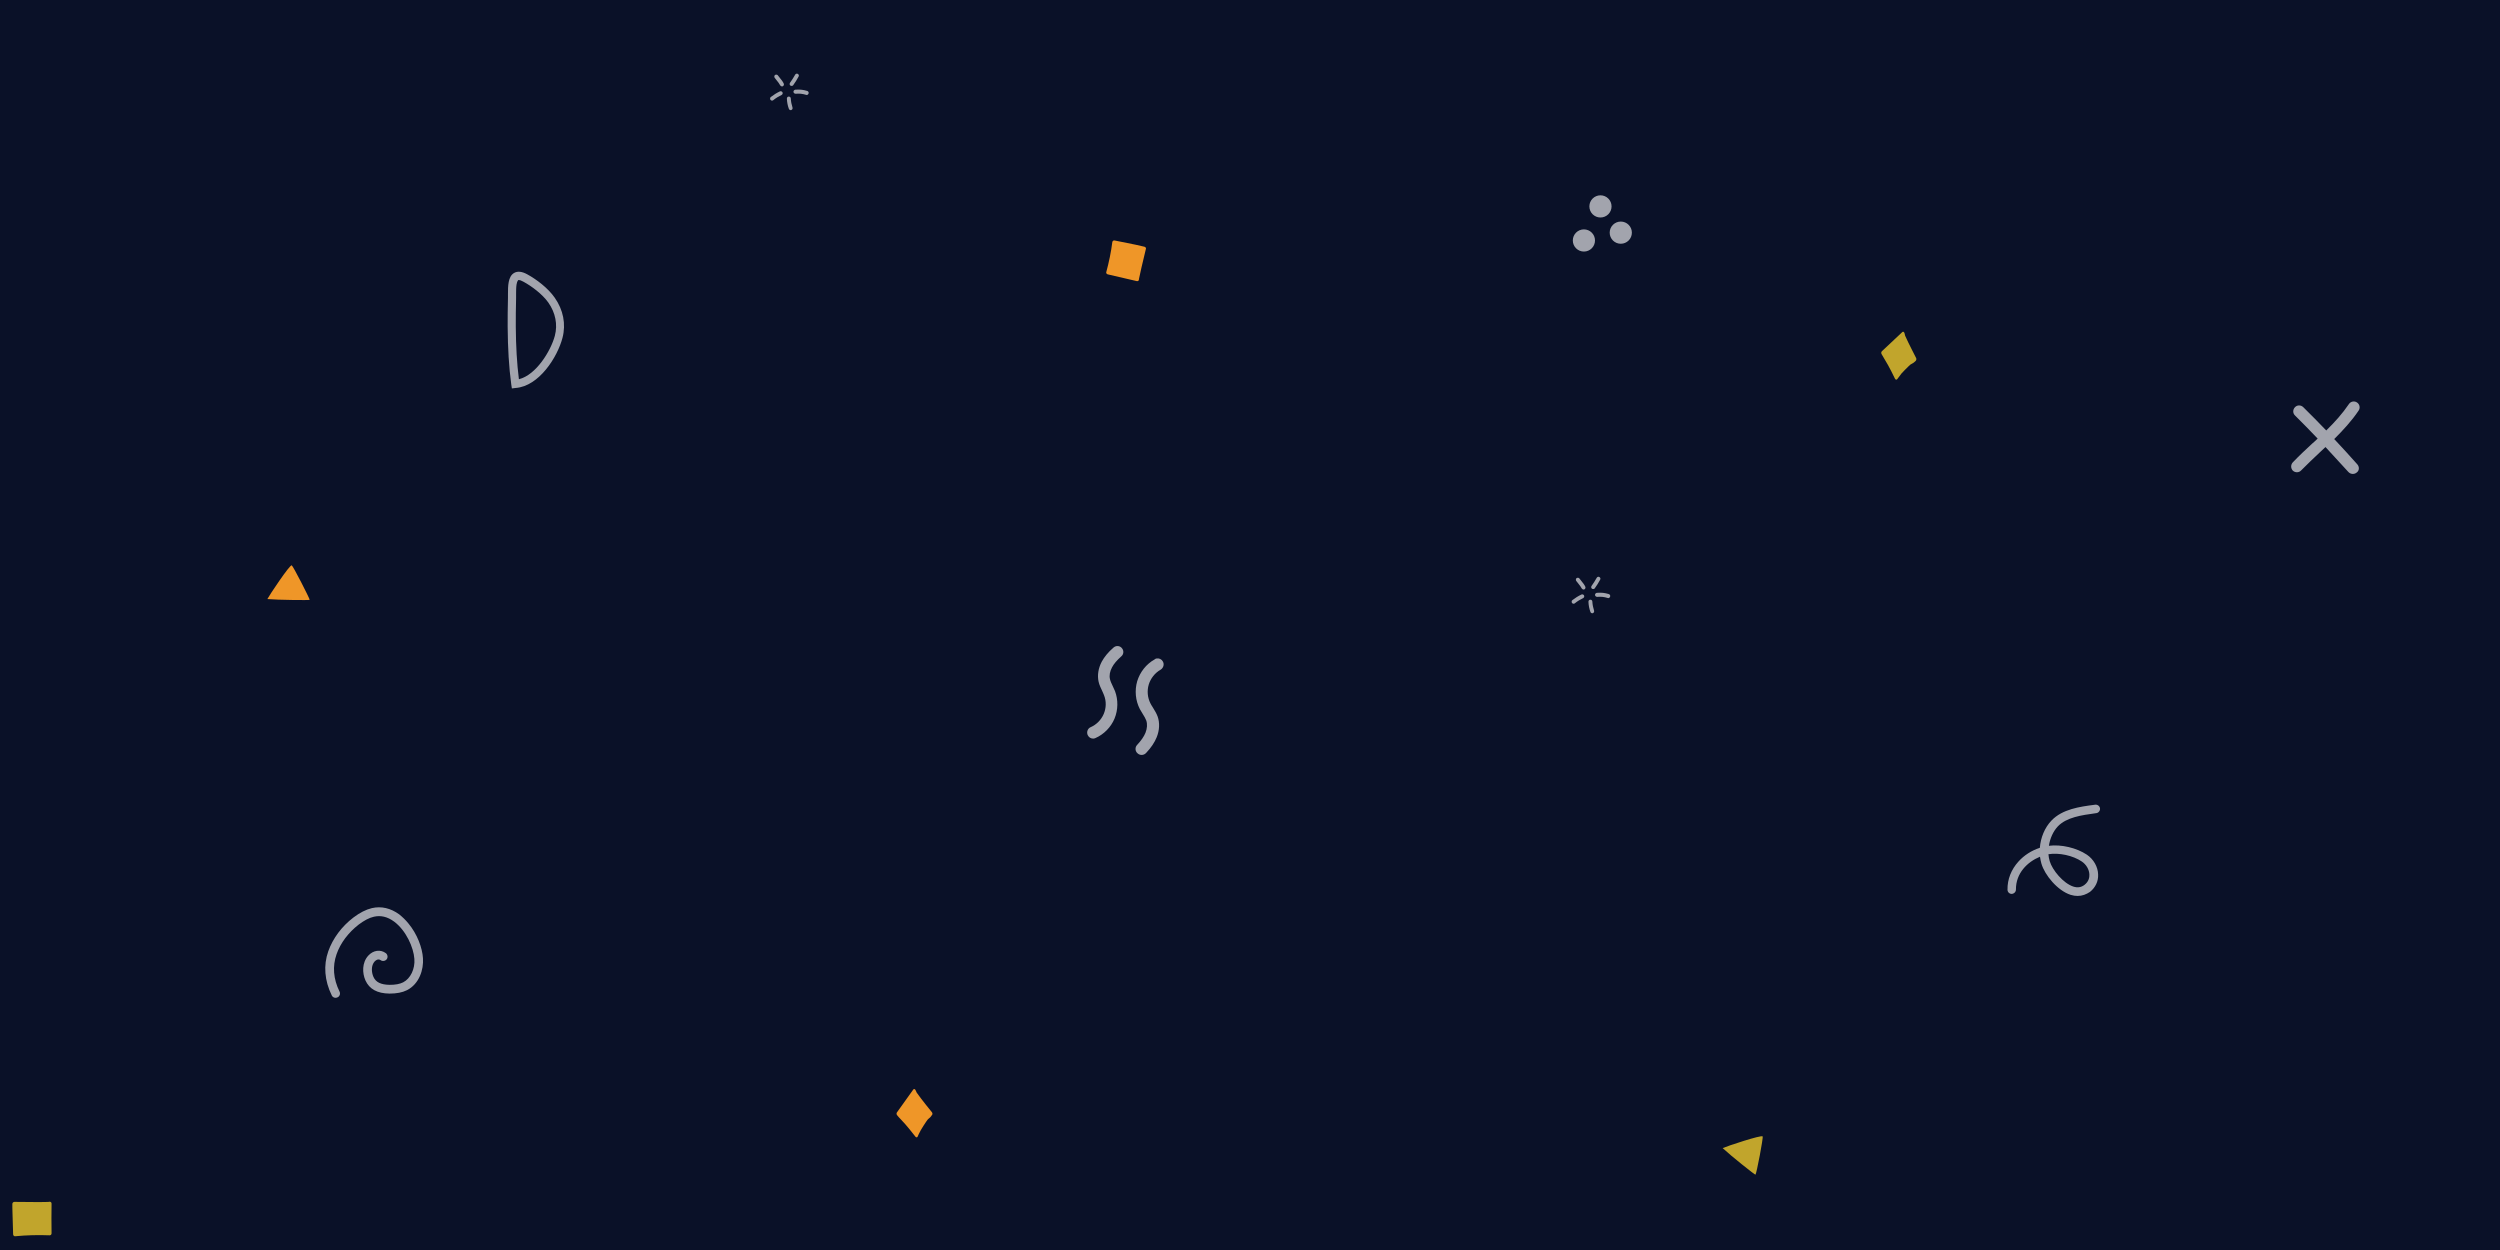
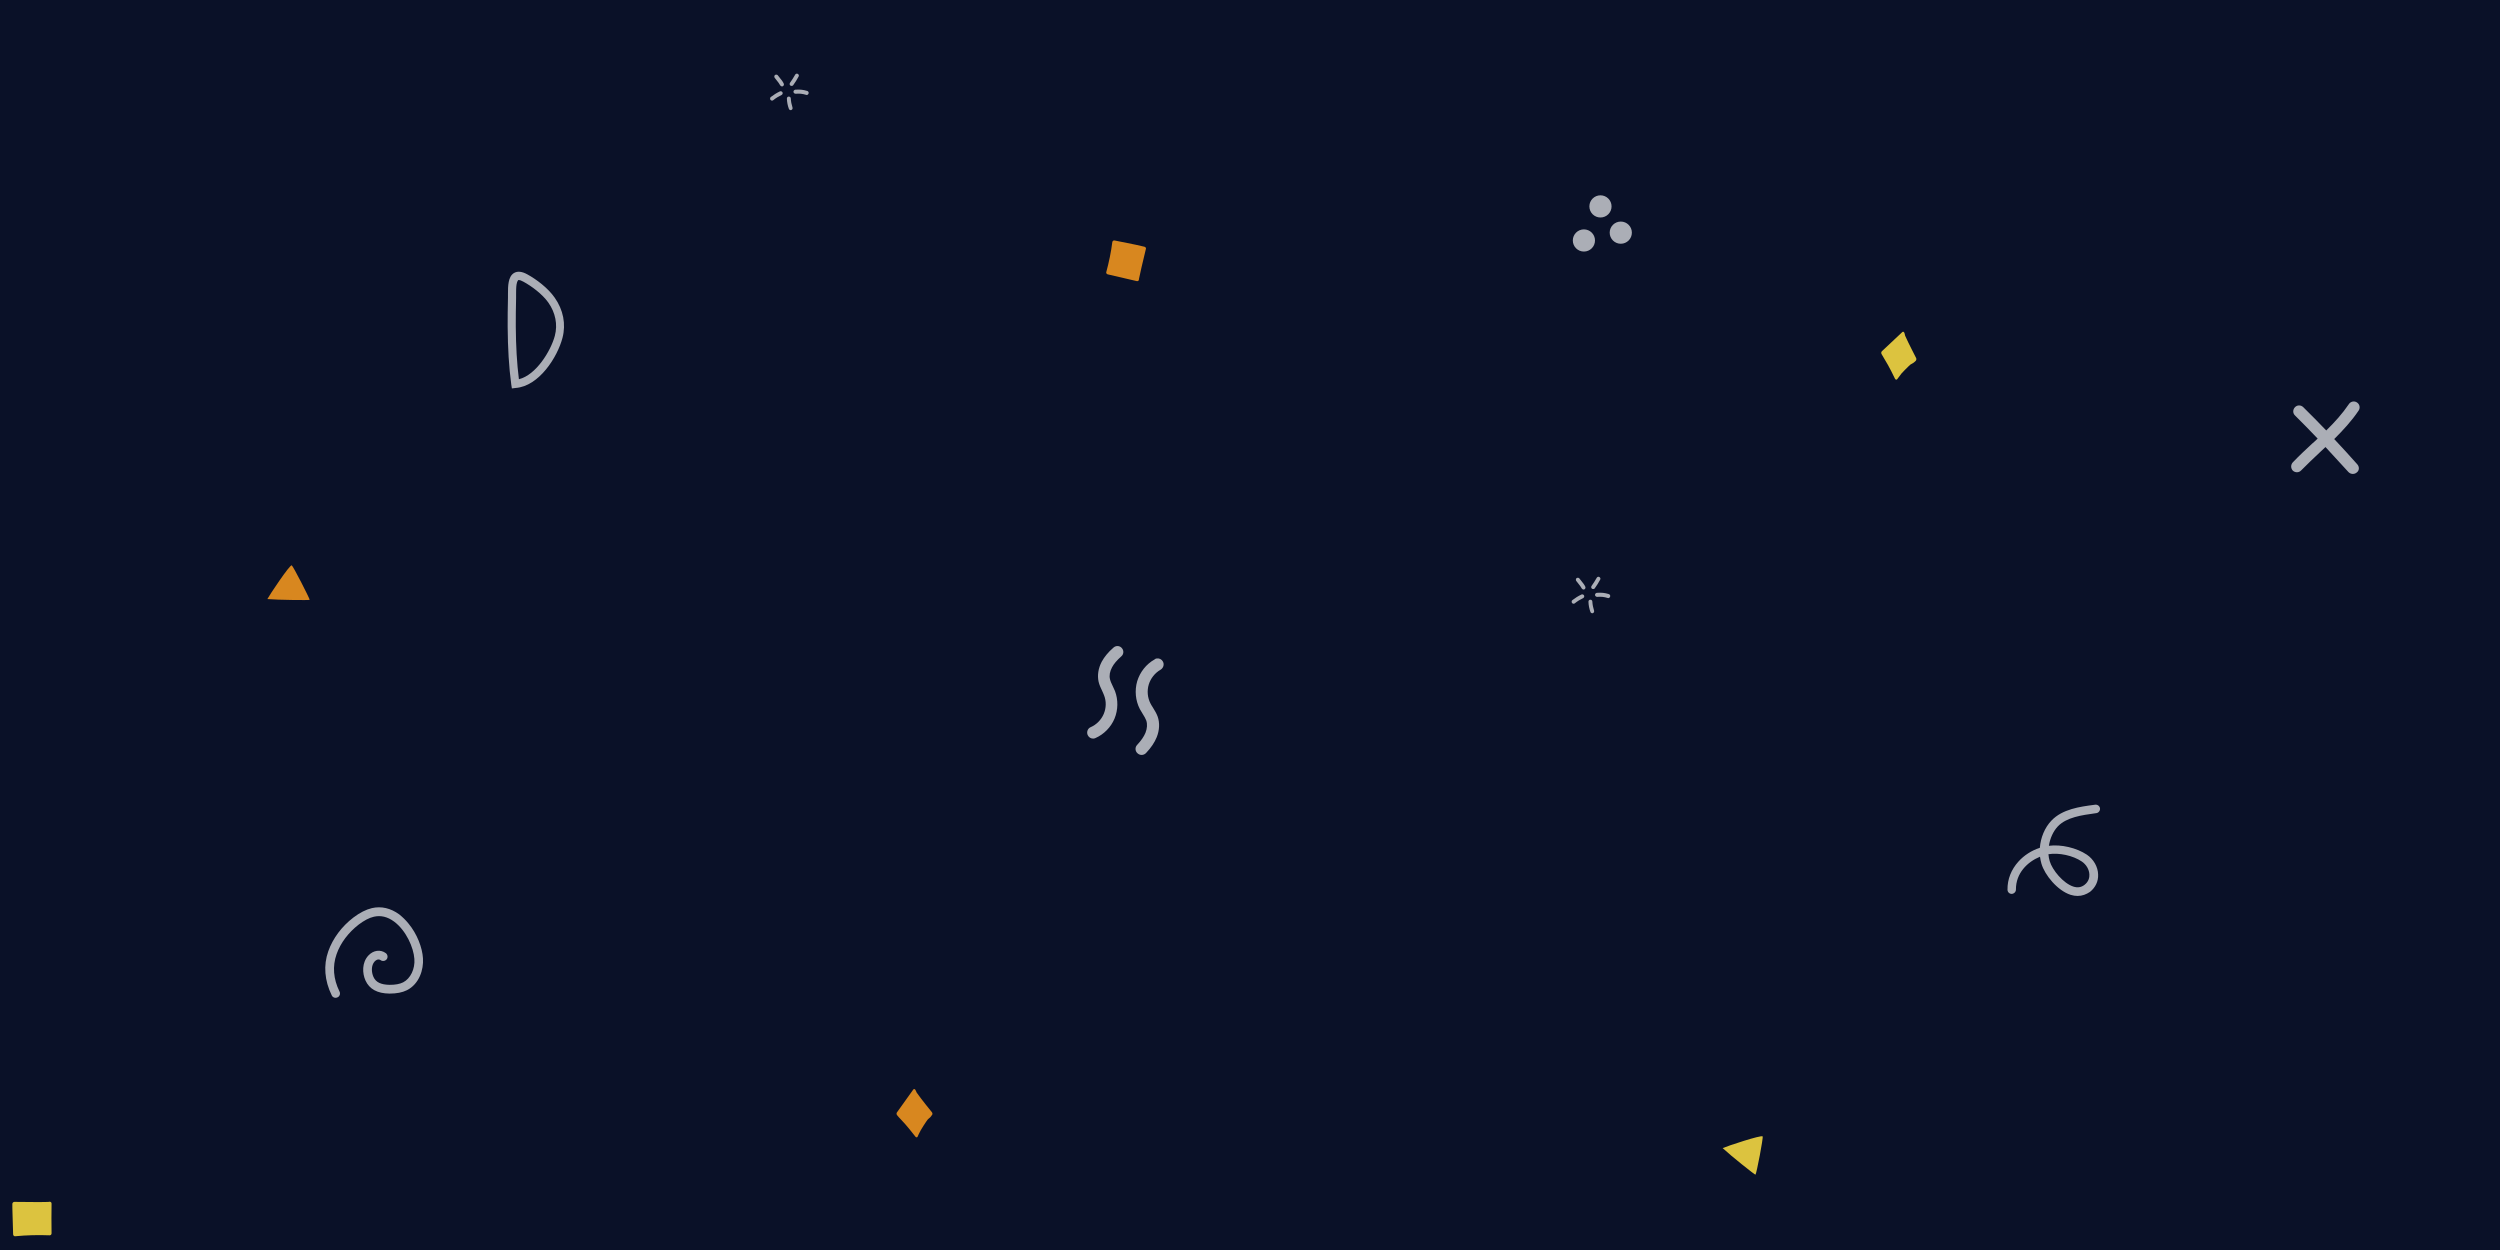
- <svg xmlns="http://www.w3.org/2000/svg" width="1084" height="542" viewBox="0 0 1600 800">
+ <svg xmlns="http://www.w3.org/2000/svg" width="1126" height="563" viewBox="0 0 1600 800">
  <rect fill="#0A1128" width="1600" height="800" />
-   <path fill="#C1A52C" d="M1102.5 734.8c2.5-1.2 24.8-8.6 25.6-7.5.5.7-3.9 23.8-4.6 24.5C1123.3 752.1 1107.5 739.5 1102.5 734.8zM1226.3 229.1c0-.1-4.9-9.4-7-14.2-.1-.3-.3-1.1-.4-1.6-.1-.4-.3-.7-.6-.9-.3-.2-.6-.1-.8.1l-13.1 12.3c0 0 0 0 0 0-.2.2-.3.5-.4.8 0 .3 0 .7.2 1 .1.1 1.4 2.5 2.1 3.6 2.4 3.7 6.5 12.1 6.5 12.2.2.3.4.5.7.6.3 0 .5-.1.7-.3 0 0 1.8-2.5 2.7-3.6 1.5-1.6 3-3.2 4.6-4.7 1.2-1.2 1.6-1.4 2.1-1.6.5-.3 1.1-.5 2.5-1.9C1226.5 230.4 1226.6 229.6 1226.3 229.1zM33 770.3C33 770.3 33 770.3 33 770.3c0-.7-.5-1.2-1.2-1.2-.1 0-.3 0-.4.1-1.6.2-14.3.1-22.2 0-.3 0-.6.1-.9.4-.2.2-.4.5-.4.9 0 .2 0 4.9.1 5.9l.4 13.6c0 .3.2.6.4.9.2.2.5.3.8.3 0 0 .1 0 .1 0 7.3-.7 14.7-.9 22-.6.3 0 .7-.1.9-.3.2-.2.4-.6.4-.9C32.9 783.3 32.9 776.2 33 770.3z" />
-   <path fill="#EF9628" d="M171.1 383.4c1.3-2.5 14.3-22 15.6-21.6.8.3 11.5 21.2 11.5 22.1C198.1 384.2 177.9 384 171.1 383.4zM596.4 711.8c-.1-.1-6.7-8.2-9.7-12.5-.2-.3-.5-1-.7-1.5-.2-.4-.4-.7-.7-.8-.3-.1-.6 0-.8.3L574 712c0 0 0 0 0 0-.2.2-.2.5-.2.9 0 .3.2.7.4.9.1.1 1.8 2.2 2.8 3.1 3.1 3.1 8.8 10.5 8.9 10.6.2.3.5.4.8.4.3 0 .5-.2.6-.5 0 0 1.2-2.8 2-4.1 1.1-1.9 2.3-3.7 3.5-5.5.9-1.4 1.3-1.7 1.7-2 .5-.4 1-.7 2.1-2.4C596.9 713.1 596.8 712.3 596.4 711.8zM727.5 179.9C727.5 179.9 727.5 179.9 727.5 179.9c.6.2 1.3-.2 1.4-.8 0-.1 0-.2 0-.4.2-1.4 2.8-12.6 4.5-19.5.1-.3 0-.6-.2-.8-.2-.3-.5-.4-.8-.5-.2 0-4.7-1.1-5.7-1.3l-13.4-2.7c-.3-.1-.7 0-.9.2-.2.2-.4.4-.5.6 0 0 0 .1 0 .1-.8 6.5-2.2 13.1-3.9 19.4-.1.3 0 .6.2.9.2.3.5.4.8.5C714.8 176.9 721.7 178.5 727.5 179.9zM728.5 178.1c-.1-.1-.2-.2-.4-.2C728.3 177.9 728.4 178 728.5 178.1z" />
-   <g fill-opacity="0.62" fill="#FFF">
+   <path fill="#DCC33F" d="M1102.5 734.8c2.5-1.2 24.8-8.6 25.6-7.5.5.7-3.9 23.8-4.6 24.5C1123.3 752.1 1107.5 739.5 1102.5 734.8zM1226.3 229.1c0-.1-4.9-9.4-7-14.2-.1-.3-.3-1.1-.4-1.6-.1-.4-.3-.7-.6-.9-.3-.2-.6-.1-.8.1l-13.1 12.3c0 0 0 0 0 0-.2.2-.3.5-.4.8 0 .3 0 .7.2 1 .1.1 1.4 2.5 2.1 3.6 2.4 3.7 6.5 12.1 6.5 12.2.2.3.4.5.7.6.3 0 .5-.1.7-.3 0 0 1.8-2.5 2.7-3.6 1.5-1.6 3-3.2 4.6-4.7 1.2-1.2 1.6-1.4 2.1-1.6.5-.3 1.1-.5 2.5-1.9C1226.5 230.4 1226.6 229.6 1226.3 229.1zM33 770.3C33 770.3 33 770.3 33 770.3c0-.7-.5-1.2-1.2-1.2-.1 0-.3 0-.4.1-1.6.2-14.3.1-22.2 0-.3 0-.6.1-.9.4-.2.2-.4.5-.4.9 0 .2 0 4.9.1 5.9l.4 13.6c0 .3.2.6.4.9.2.2.5.3.8.3 0 0 .1 0 .1 0 7.3-.7 14.7-.9 22-.6.3 0 .7-.1.9-.3.2-.2.4-.6.4-.9C32.9 783.3 32.9 776.2 33 770.3z" />
+   <path fill="#D8871F" d="M171.1 383.4c1.3-2.5 14.3-22 15.6-21.6.8.3 11.5 21.2 11.5 22.1C198.1 384.2 177.9 384 171.1 383.4zM596.4 711.8c-.1-.1-6.7-8.2-9.7-12.5-.2-.3-.5-1-.7-1.5-.2-.4-.4-.7-.7-.8-.3-.1-.6 0-.8.3L574 712c0 0 0 0 0 0-.2.2-.2.5-.2.9 0 .3.2.7.4.9.1.1 1.8 2.2 2.8 3.1 3.1 3.1 8.8 10.5 8.9 10.6.2.3.5.4.8.4.3 0 .5-.2.6-.5 0 0 1.2-2.8 2-4.1 1.1-1.9 2.3-3.7 3.5-5.5.9-1.4 1.3-1.7 1.7-2 .5-.4 1-.7 2.1-2.4C596.9 713.1 596.8 712.3 596.4 711.8zM727.5 179.9C727.5 179.9 727.5 179.9 727.5 179.9c.6.2 1.3-.2 1.4-.8 0-.1 0-.2 0-.4.2-1.4 2.8-12.6 4.5-19.5.1-.3 0-.6-.2-.8-.2-.3-.5-.4-.8-.5-.2 0-4.7-1.1-5.7-1.3l-13.4-2.7c-.3-.1-.7 0-.9.2-.2.2-.4.4-.5.6 0 0 0 .1 0 .1-.8 6.5-2.2 13.1-3.9 19.4-.1.3 0 .6.2.9.2.3.5.4.8.5C714.8 176.9 721.7 178.5 727.5 179.9zM728.5 178.1c-.1-.1-.2-.2-.4-.2C728.3 177.9 728.4 178 728.5 178.1z" />
+   <g fill-opacity="0.66" fill="#FFF">
    <path d="M699.6 472.7c-1.5 0-2.8-.8-3.5-2.3-.8-1.9 0-4.2 1.9-5 3.7-1.6 6.8-4.7 8.4-8.5 1.6-3.8 1.7-8.1.2-11.9-.3-.9-.8-1.8-1.2-2.8-.8-1.7-1.8-3.7-2.3-5.9-.9-4.1-.2-8.6 2-12.8 1.7-3.1 4.1-6.1 7.6-9.1 1.6-1.4 4-1.2 5.3.4 1.4 1.6 1.2 4-.4 5.3-2.8 2.5-4.7 4.7-5.9 7-1.4 2.6-1.9 5.3-1.3 7.6.3 1.4 1 2.8 1.7 4.3.5 1.1 1 2.2 1.5 3.3 2.1 5.6 2 12-.3 17.6-2.3 5.5-6.8 10.1-12.3 12.5C700.6 472.6 700.1 472.7 699.6 472.7zM740.4 421.4c1.5-.2 3 .5 3.8 1.9 1.1 1.8.4 4.2-1.4 5.3-3.7 2.1-6.4 5.6-7.6 9.5-1.2 4-.8 8.4 1.1 12.1.4.9 1 1.7 1.6 2.7 1 1.7 2.2 3.5 3 5.7 1.4 4 1.2 8.7-.6 13.2-1.4 3.4-3.5 6.6-6.8 10.1-1.5 1.6-3.9 1.7-5.5.2-1.6-1.4-1.7-3.9-.2-5.4 2.6-2.8 4.3-5.3 5.3-7.7 1.1-2.8 1.3-5.6.5-7.9-.5-1.3-1.3-2.7-2.2-4.1-.6-1-1.3-2.1-1.9-3.2-2.8-5.4-3.4-11.9-1.7-17.8 1.8-5.9 5.8-11 11.2-14C739.4 421.6 739.9 421.4 740.4 421.4zM261.3 590.9c5.7 6.8 9 15.7 9.4 22.4.5 7.3-2.4 16.4-10.2 20.4-3 1.5-6.7 2.2-11.2 2.2-7.9-.1-12.9-2.9-15.4-8.4-2.1-4.7-2.3-11.4 1.8-15.9 3.2-3.5 7.8-4.1 11.2-1.6 1.2.9 1.5 2.7.6 3.9-.9 1.2-2.7 1.5-3.9.6-1.8-1.3-3.6.6-3.8.8-2.4 2.6-2.1 7-.8 9.9 1.5 3.4 4.7 5 10.4 5.1 3.6 0 6.4-.5 8.6-1.6 4.7-2.4 7.7-8.6 7.2-15-.5-7.3-5.3-18.2-13-23.9-4.2-3.1-8.5-4.1-12.9-3.1-3.1.7-6.2 2.4-9.7 5-6.6 5.1-11.7 11.8-14.2 19-2.7 7.7-2.1 15.8 1.9 23.9.7 1.4.1 3.1-1.3 3.7-1.4.7-3.1.1-3.7-1.3-4.6-9.4-5.4-19.2-2.2-28.2 2.9-8.2 8.6-15.9 16.1-21.6 4.1-3.1 8-5.1 11.8-6 6-1.4 12 0 17.5 4C257.6 586.9 259.6 588.8 261.3 590.9z" />
    <circle cx="1013.7" cy="153.9" r="7.1" />
    <circle cx="1024.3" cy="132.1" r="7.1" />
    <circle cx="1037.3" cy="148.9" r="7.1" />
    <path d="M1508.7 297.2c-4.8-5.4-9.7-10.8-14.8-16.2 5.6-5.6 11.1-11.5 15.6-18.2 1.2-1.7.7-4.1-1-5.2-1.7-1.2-4.1-.7-5.2 1-4.2 6.2-9.1 11.6-14.5 16.9-4.8-5-9.7-10-14.7-14.9-1.5-1.5-3.9-1.5-5.3 0-1.5 1.5-1.5 3.9 0 5.3 4.9 4.8 9.7 9.8 14.5 14.8-1.1 1.1-2.3 2.2-3.5 3.2-4.1 3.8-8.4 7.8-12.4 12-1.4 1.5-1.4 3.8 0 5.3 0 0 0 0 0 0 1.5 1.4 3.9 1.4 5.3-.1 3.9-4 8.1-7.9 12.1-11.7 1.2-1.1 2.3-2.2 3.5-3.3 4.9 5.3 9.8 10.6 14.6 15.9.1.1.1.1.2.2 1.4 1.4 3.7 1.5 5.2.2C1510 301.2 1510.1 298.8 1508.7 297.2zM327.6 248.6l-.4-2.6c-1.5-11.1-2.2-23.2-2.3-37 0-5.5 0-11.5.2-18.5 0-.7 0-1.5 0-2.3 0-5 0-11.2 3.9-13.5 2.2-1.3 5.1-1 8.5.9 5.7 3.1 13.2 8.7 17.5 14.9 5.5 7.8 7.3 16.9 5 25.7-3.2 12.3-15 31-30 32.1L327.6 248.6zM332.1 179.2c-.2 0-.3 0-.4.1-.1.1-.7.5-1.1 2.7-.3 1.9-.3 4.2-.3 6.3 0 .8 0 1.7 0 2.4-.2 6.9-.2 12.8-.2 18.3.1 12.5.7 23.5 2 33.7 11-2.7 20.4-18.1 23-27.8 1.9-7.2.4-14.8-4.2-21.3l0 0C347 188.1 340 183 335 180.3 333.6 179.5 332.6 179.2 332.1 179.2zM516.3 60.8c-.1 0-.2 0-.4-.1-2.4-.7-4-.9-6.7-.7-.7 0-1.3-.5-1.4-1.2 0-.7.5-1.3 1.2-1.4 3.1-.2 4.9 0 7.6.8.7.2 1.1.9.9 1.6C517.3 60.4 516.8 60.8 516.3 60.8zM506.1 70.5c-.5 0-1-.3-1.2-.8-.8-2.1-1.2-4.3-1.3-6.6 0-.7.5-1.3 1.2-1.3.7 0 1.3.5 1.3 1.2.1 2 .5 3.9 1.1 5.8.2.7-.1 1.4-.8 1.6C506.4 70.5 506.2 70.5 506.1 70.5zM494.1 64.4c-.4 0-.8-.2-1-.5-.4-.6-.3-1.4.2-1.8 1.8-1.4 3.7-2.6 5.8-3.6.6-.3 1.4 0 1.7.6.3.6 0 1.4-.6 1.7-1.9.9-3.7 2-5.3 3.3C494.7 64.3 494.4 64.4 494.1 64.4zM500.5 55.3c-.5 0-.9-.3-1.2-.7-.5-1-1.2-1.9-2.4-3.4-.3-.4-.7-.9-1.1-1.4-.4-.6-.3-1.4.2-1.8.6-.4 1.4-.3 1.8.2.4.5.8 1 1.1 1.4 1.3 1.6 2.1 2.6 2.7 3.9.3.6 0 1.4-.6 1.7C500.9 55.3 500.7 55.3 500.5 55.3zM506.7 55c-.3 0-.5-.1-.8-.2-.6-.4-.7-1.2-.3-1.8 1.2-1.7 2.3-3.4 3.3-5.2.3-.6 1.1-.9 1.7-.5.6.3.9 1.1.5 1.7-1 1.9-2.2 3.8-3.5 5.6C507.4 54.8 507.1 55 506.7 55zM1029.3 382.8c-.1 0-.2 0-.4-.1-2.4-.7-4-.9-6.7-.7-.7 0-1.3-.5-1.4-1.2 0-.7.5-1.3 1.2-1.4 3.1-.2 4.9 0 7.6.8.7.2 1.1.9.9 1.6C1030.3 382.4 1029.8 382.8 1029.3 382.8zM1019.1 392.5c-.5 0-1-.3-1.2-.8-.8-2.1-1.2-4.3-1.3-6.6 0-.7.5-1.3 1.2-1.3.7 0 1.3.5 1.3 1.2.1 2 .5 3.9 1.1 5.8.2.7-.1 1.4-.8 1.6C1019.4 392.5 1019.2 392.5 1019.1 392.5zM1007.1 386.4c-.4 0-.8-.2-1-.5-.4-.6-.3-1.4.2-1.8 1.8-1.4 3.7-2.6 5.8-3.6.6-.3 1.4 0 1.7.6.3.6 0 1.4-.6 1.7-1.9.9-3.7 2-5.3 3.3C1007.7 386.3 1007.4 386.4 1007.1 386.4zM1013.5 377.3c-.5 0-.9-.3-1.2-.7-.5-1-1.2-1.9-2.4-3.4-.3-.4-.7-.9-1.1-1.4-.4-.6-.3-1.4.2-1.8.6-.4 1.4-.3 1.8.2.4.5.8 1 1.1 1.4 1.3 1.6 2.1 2.6 2.7 3.9.3.6 0 1.4-.6 1.7C1013.9 377.3 1013.7 377.3 1013.5 377.3zM1019.7 377c-.3 0-.5-.1-.8-.2-.6-.4-.7-1.2-.3-1.8 1.2-1.7 2.3-3.4 3.3-5.2.3-.6 1.1-.9 1.7-.5.6.3.9 1.1.5 1.7-1 1.9-2.2 3.8-3.5 5.6C1020.4 376.8 1020.1 377 1019.7 377zM1329.7 573.4c-1.4 0-2.9-.2-4.5-.7-8.4-2.7-16.6-12.7-18.7-20-.4-1.4-.7-2.9-.9-4.4-8.1 3.3-15.5 10.6-15.4 21 0 1.5-1.2 2.7-2.7 2.8 0 0 0 0 0 0-1.5 0-2.7-1.2-2.7-2.7-.1-6.7 2.4-12.9 7-18 3.6-4 8.4-7.1 13.7-8.8.5-6.5 3.1-12.9 7.4-17.4 7-7.4 18.2-8.9 27.3-10.1l.7-.1c1.5-.2 2.9.9 3.1 2.3.2 1.5-.9 2.9-2.3 3.1l-.7.1c-8.6 1.2-18.4 2.5-24 8.4-3 3.2-5 7.7-5.7 12.4 7.9-1 17.7 1.3 24.3 5.7 4.3 2.9 7.1 7.8 7.2 12.7.2 4.3-1.7 8.3-5.2 11.1C1335.2 572.4 1332.6 573.4 1329.7 573.4zM1311 546.7c.1 1.5.4 3 .8 4.4 1.7 5.8 8.7 14.2 15.1 16.3 2.8.9 5.1.5 7.2-1.1 2.7-2.1 3.2-4.8 3.1-6.6-.1-3.2-2-6.4-4.8-8.3C1326.7 547.5 1317.7 545.6 1311 546.7z" />
  </g>
</svg>
